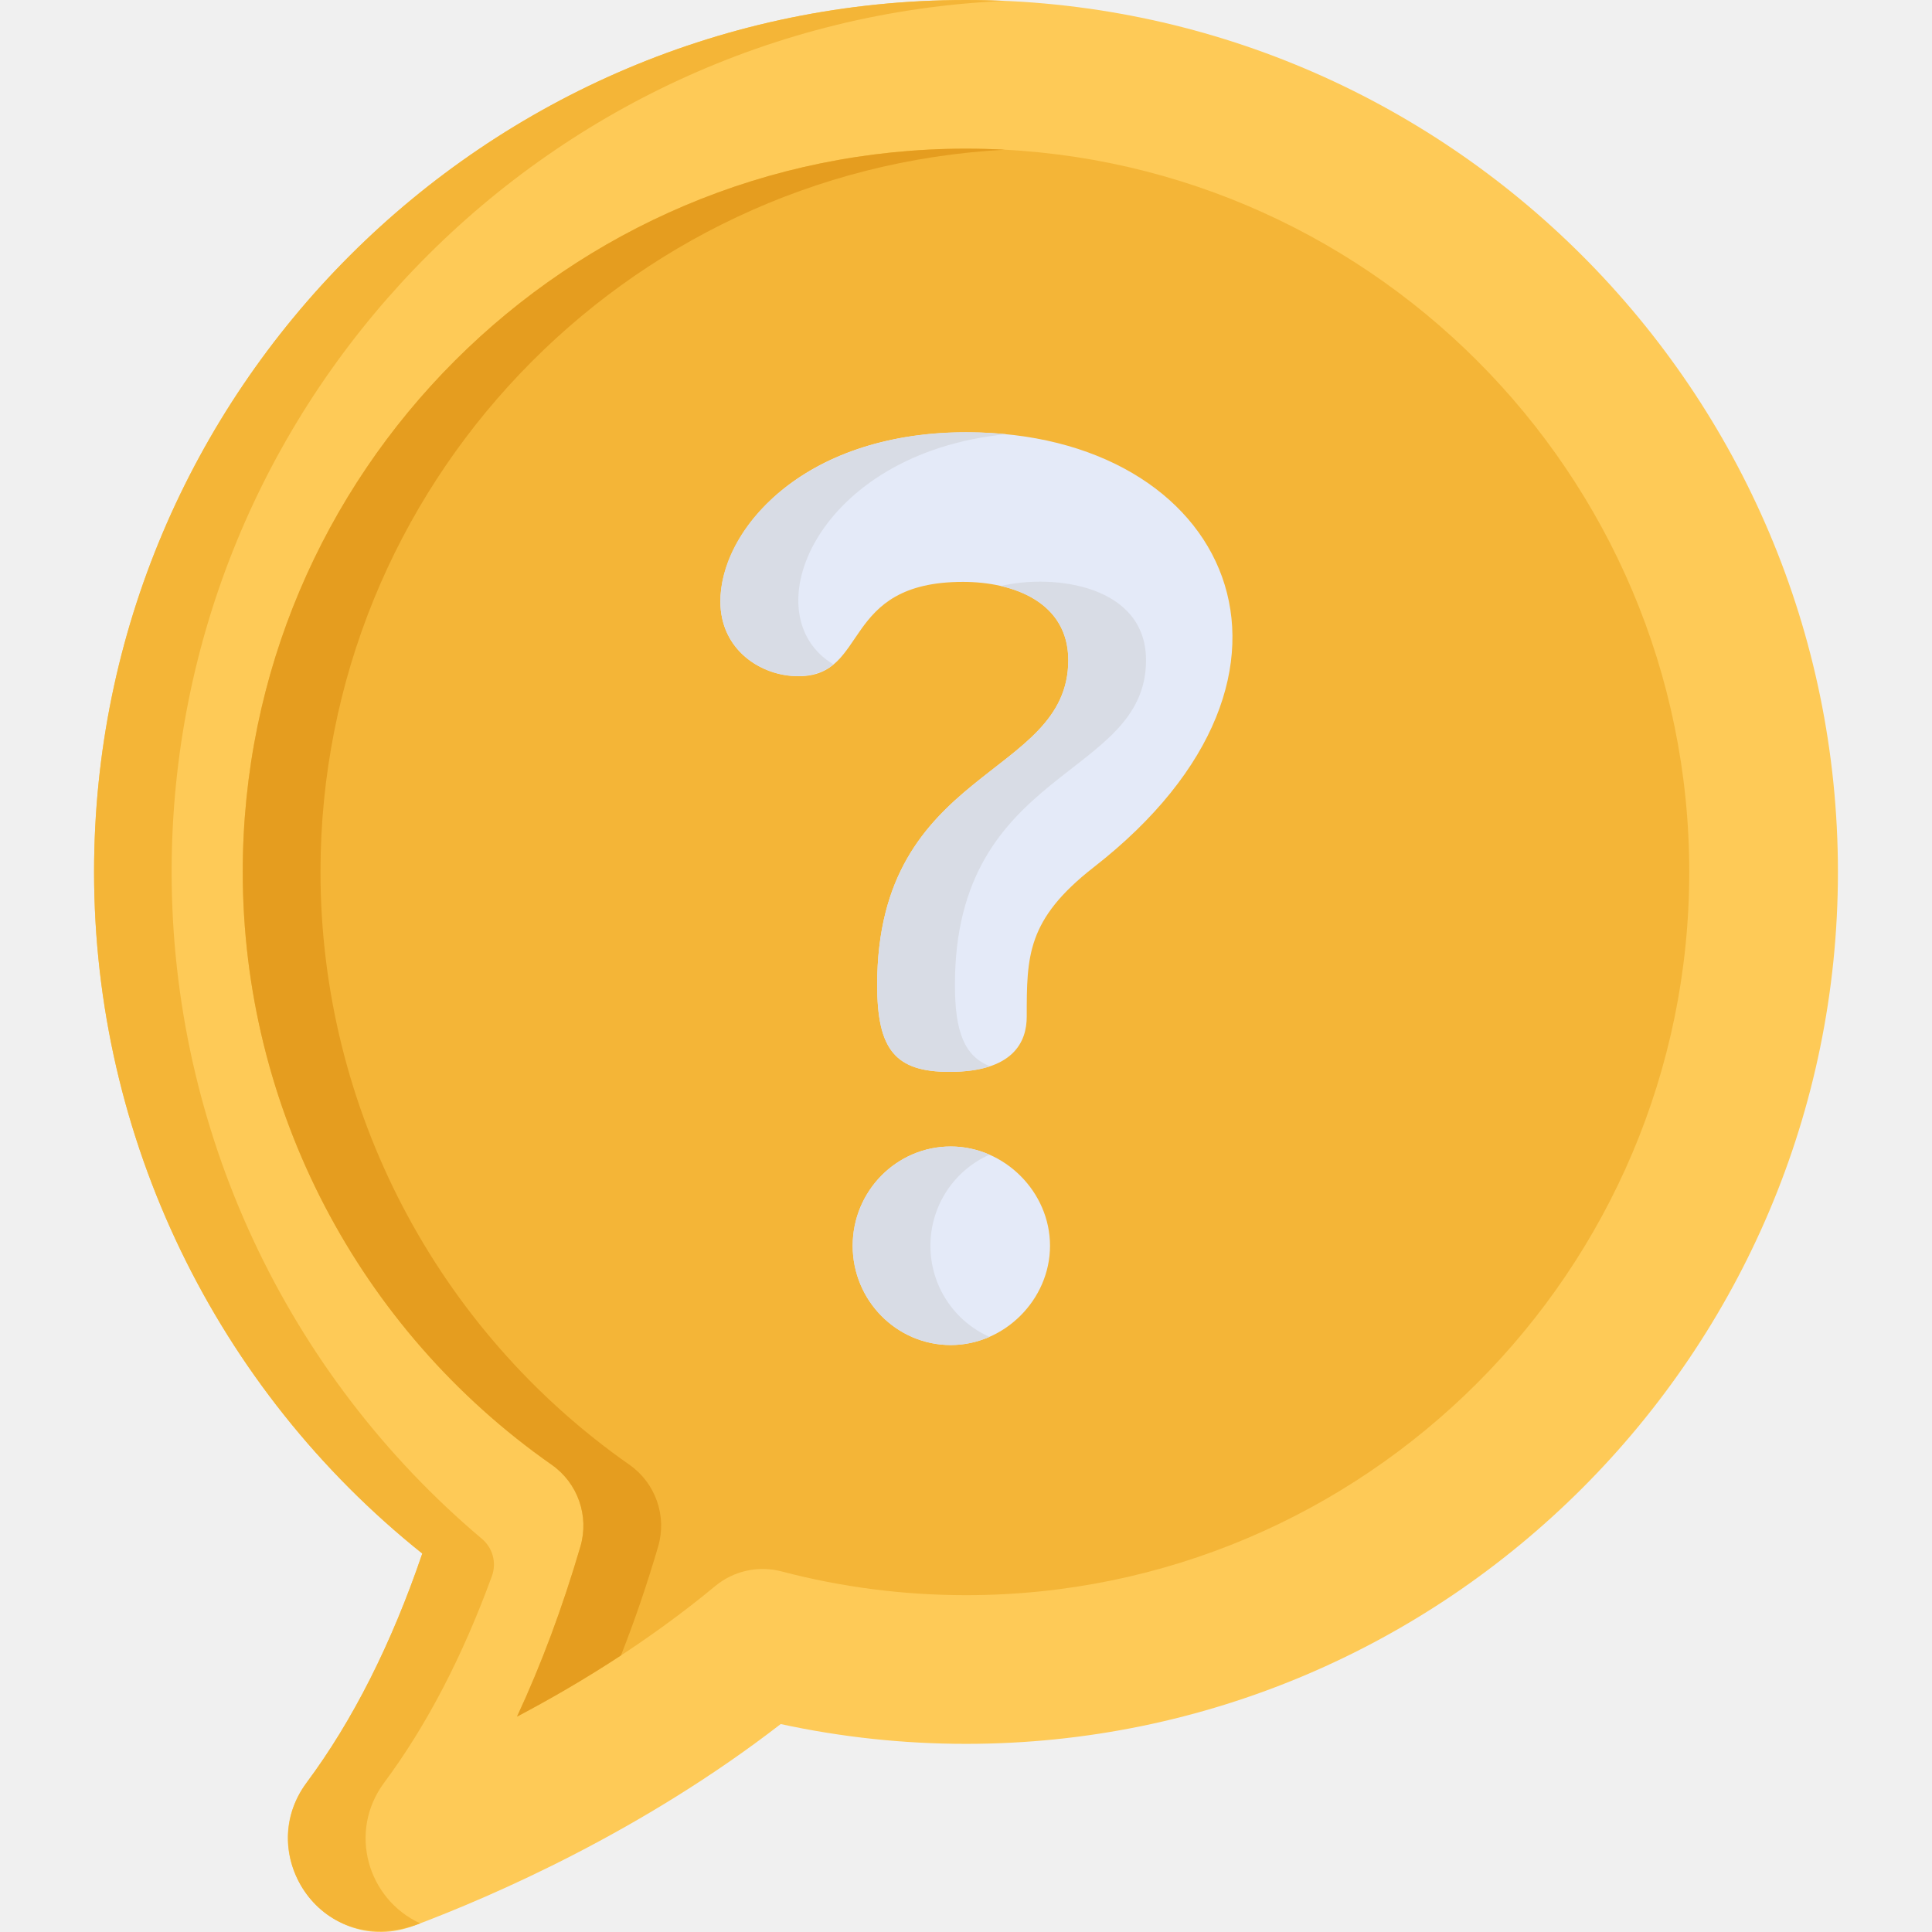
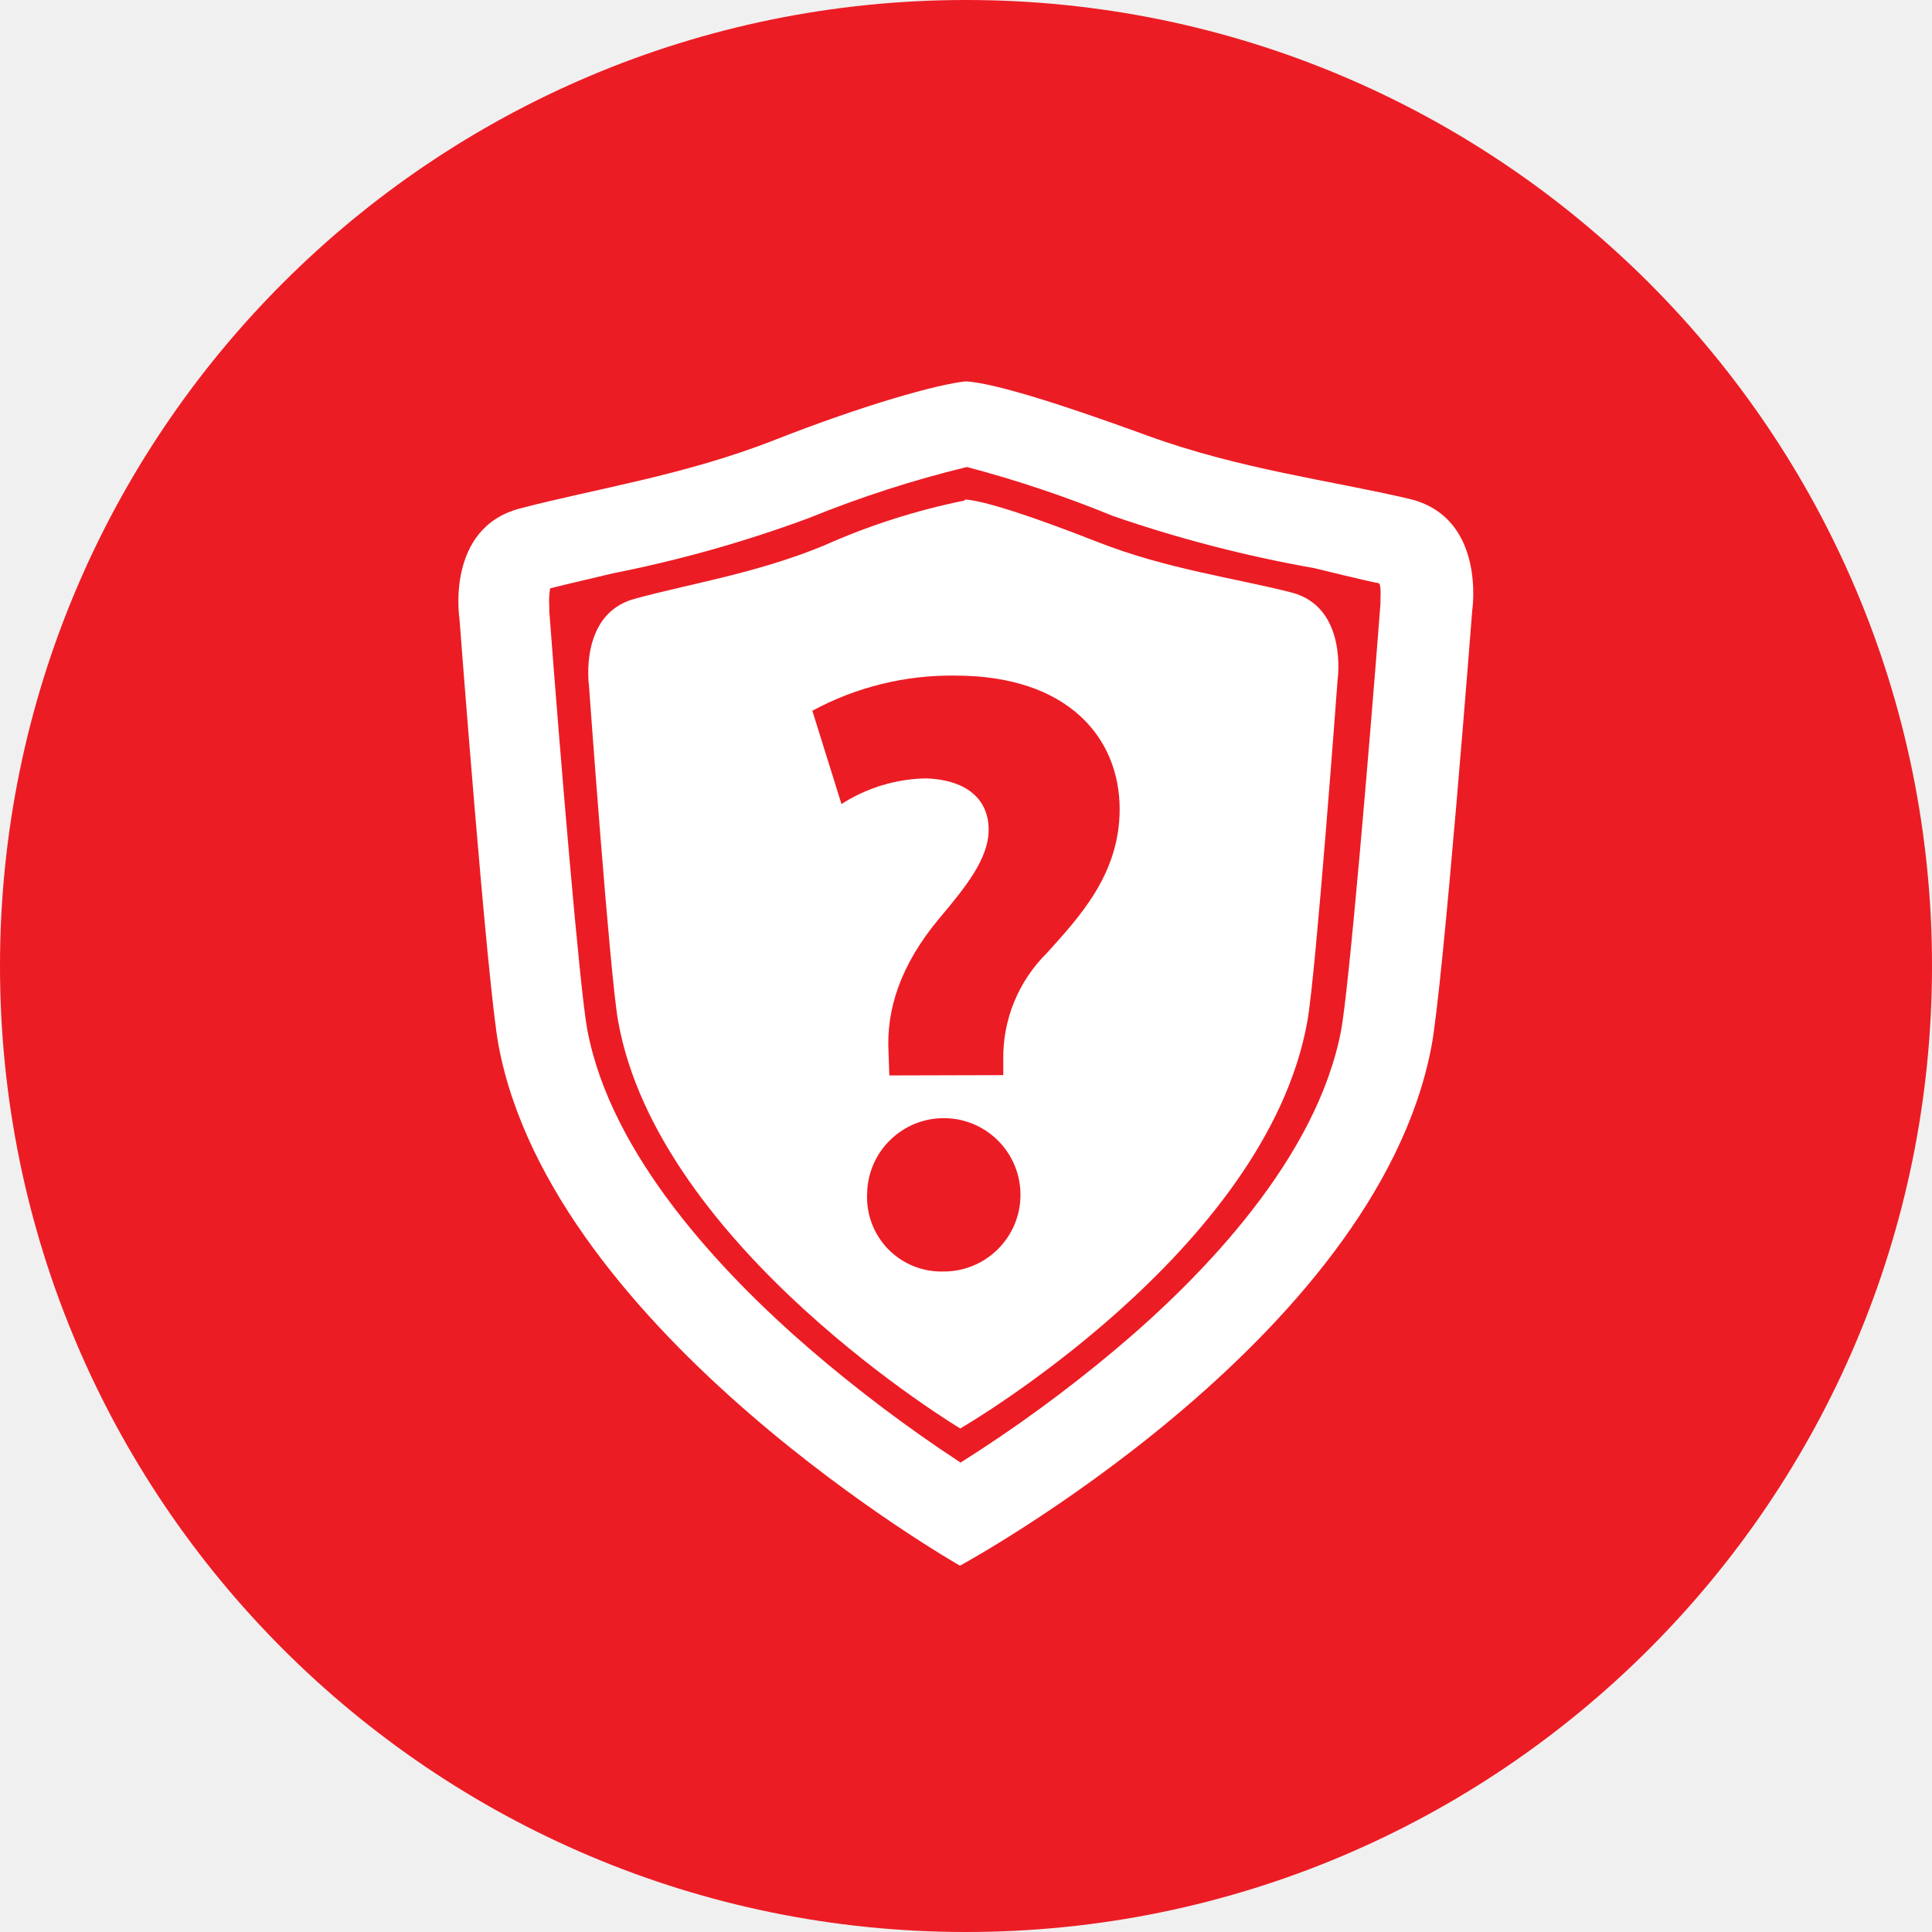
- <svg xmlns="http://www.w3.org/2000/svg" version="1.1" id="Capa_1" x="0px" y="0px" viewBox="0 0 512 512" style="enable-background:new 0 0 512 512;" xml:space="preserve">
-   <path style="fill:#FECA57;" d="M81.275,472.398c12.221-16.433,22.501-36.807,30.635-60.694  c-54.717-43.711-86.98-110.196-86.98-180.635C24.93,103.657,128.588,0,256,0c127.413,0,231.07,103.657,231.07,231.069  c0,127.413-103.657,231.07-231.07,231.07c-16.548,0-33.023-1.762-49.105-5.245c-36.749,28.425-76.118,45.52-97.135,53.426  C86.688,519.004,66.576,492.158,81.275,472.398z" />
-   <path style="fill:#F4B537;" d="M256,39.401c-105.686,0-191.668,85.982-191.668,191.668c0,62.478,30.608,121.212,81.875,157.112  c6.925,4.849,9.984,13.577,7.602,21.688c-4.755,16.195-10.366,31.238-16.793,45.048c16.681-8.792,35.189-20.234,52.527-34.595  c4.892-4.052,11.432-5.495,17.577-3.881c15.889,4.177,32.334,6.296,48.88,6.296c105.686,0,191.669-85.982,191.669-191.669  S361.686,39.401,256,39.401z" />
-   <path style="fill:#E59D1F;" d="M137.016,454.918c8.82-4.648,18.151-10.046,27.549-16.216c3.606-9.154,6.892-18.77,9.846-28.833  c2.382-8.111-0.677-16.839-7.602-21.688c-51.267-35.9-81.875-94.634-81.875-157.113c0-102.23,80.452-186.018,181.367-191.389  C262.89,39.497,259.456,39.4,256,39.4c-105.686,0-191.668,85.982-191.668,191.668c0,62.478,30.608,121.212,81.875,157.113  c6.925,4.849,9.984,13.577,7.602,21.688C149.053,426.064,143.443,441.108,137.016,454.918z" />
-   <path style="fill:#F4B537;" d="M101.828,472.398c11.195-15.053,20.761-33.414,28.541-54.752c1.277-3.502,0.21-7.425-2.639-9.827  c-51.839-43.71-82.246-108.367-82.246-176.75c0-123.967,98.132-225.432,220.792-230.829C262.868,0.09,259.444,0,256,0  C128.588,0,24.93,103.657,24.93,231.069c0,70.439,32.262,136.924,86.979,180.635c-8.134,23.887-18.413,44.261-30.635,60.694  c-14.084,18.932,3.835,47.33,30.09,37.313C97.428,503.325,92.129,485.437,101.828,472.398z" />
-   <g>
-     <path style="fill:#E4EAF8;" d="M251.955,303.831c-14.328,0-25.986,11.802-25.986,26.31c0,14.507,11.657,26.31,25.986,26.31   c14.261,0,26.31-12.049,26.31-26.31C278.265,315.879,266.216,303.831,251.955,303.831z" />
-     <path style="fill:#E4EAF8;" d="M256.174,114.568c-44.523,0-65.267,26.741-65.267,44.814c0,12.872,10.712,19.818,20.791,19.818   c18.687,0,10.958-24.997,43.502-24.997c13.49,0,27.904,5.454,27.904,20.762c0,31.385-50.644,28.16-50.644,86.029   c0,17.244,4.837,23.064,19.168,23.064c16.916,0,20.467-7.952,20.467-14.623c0-16.041,0.001-25.725,17.673-39.543   C356.1,178.301,325.552,114.568,256.174,114.568z" />
-   </g>
-   <g>
-     <path style="fill:#D8DCE5;" d="M246.571,330.141c0-10.793,6.454-20.084,15.658-24.137c-3.175-1.393-6.652-2.173-10.274-2.173   c-14.329,0-25.986,11.802-25.986,26.31c0,14.507,11.657,26.311,25.986,26.311c3.622,0,7.099-0.78,10.274-2.173   C253.025,350.225,246.571,340.933,246.571,330.141z" />
-     <path style="fill:#D8DCE5;" d="M266.647,115.072c-48.52-4.692-75.739,22.721-75.739,44.31c0,17.764,20.791,24.271,29.978,16.699   C199.004,163.048,216.175,120.048,266.647,115.072z" />
-     <path style="fill:#D8DCE5;" d="M253.064,260.993c0-57.844,50.644-54.517,50.644-86.029c0-19.784-24.195-23.008-38.468-19.673   c9.751,2.249,17.866,8.187,17.866,19.673c0,31.386-50.644,28.159-50.644,86.029c0,17.244,4.837,23.064,19.168,23.064   c4.441,0,7.952-0.552,10.729-1.481C255.581,279.922,253.064,273.429,253.064,260.993z" />
-   </g>
-   <g>
- </g>
-   <g>
- </g>
-   <g>
- </g>
-   <g>
- </g>
-   <g>
- </g>
-   <g>
- </g>
-   <g>
- </g>
-   <g>
- </g>
-   <g>
- </g>
-   <g>
- </g>
-   <g>
- </g>
-   <g>
- </g>
-   <g>
- </g>
-   <g>
- </g>
-   <g>
- </g>
+ <svg xmlns="http://www.w3.org/2000/svg" id="Layer_1" data-name="Layer 1" viewBox="0 0 128 128">
+   <defs>
+     <style>.cls-1{fill:#ec1c24;}.cls-2{fill:#fff;}</style>
+   </defs>
+   <circle class="cls-1" cx="64" cy="64" r="64" />
+   <path class="cls-2" d="M421.45,259.39h-.05c-1.84.19-6.66,1.53-12.64,3.88s-11.94,3.24-16.88,4.54-4,7.3-4,7.3,1.84,24.27,2.59,28.27c3.58,19.11,30.57,34.47,30.57,34.47h0s27.51-14.9,31.23-34.36c.79-4.09,2.71-28.94,2.71-28.94s.94-6.17-4.18-7.38-11.21-1.95-17.37-4.2-10.12-3.44-11.93-3.58h-.06Zm9.74,8.92a87.27,87.27,0,0,0,13.32,3.45s3.65.9,4.28,1c0,0,.16,0,.11,1,0,.16,0,.18,0,.36-.73,9.48-2.09,25.53-2.61,28.28-1.6,8.38-9,16.13-14.94,21.12a93.3,93.3,0,0,1-10.27,7.5,96.56,96.56,0,0,1-10-7.53c-5.88-5.08-13.18-12.85-14.73-21.15-.51-2.71-1.82-18.46-2.52-27.75a3.6,3.6,0,0,0,0-.36,4.68,4.68,0,0,1,.06-1.13c1.3-.33,2.7-.64,4.17-1a84.11,84.11,0,0,0,13-3.67,74.44,74.44,0,0,1,10.44-3.37A78.18,78.18,0,0,1,431.19,268.31Z" transform="translate(-357.44 -234.12)" />
+   <path class="cls-2" d="M421.35,267.28h0a44.61,44.61,0,0,0-9.36,3c-4.48,1.84-8.86,2.51-12.53,3.52s-3,5.73-3,5.73,1.37,19.09,1.93,22.23c2.66,15,22.67,27,22.67,27h0s20.3-11.73,23-27c.57-3.19,2-22.61,2-22.61s.7-4.82-3.07-5.78-8.26-1.55-12.8-3.33-7.47-2.72-8.81-2.83h0Z" transform="translate(-357.44 -234.12)" />
+   <path class="cls-1" d="M416.36,305.37l-.05-1.48c-.17-2.89.79-5.84,3.34-8.9,1.82-2.16,3.29-4,3.29-5.9s-1.3-3.29-4.14-3.4a10.69,10.69,0,0,0-5.61,1.7l-1.93-6.18a19.33,19.33,0,0,1,9.47-2.33c7.49,0,10.89,4.14,10.89,8.85,0,4.31-2.67,7.14-4.82,9.53a9.71,9.71,0,0,0-2.89,7.09v1Zm-1.47,7.82a5.08,5.08,0,1,1,5.05,5.17A4.92,4.92,0,0,1,414.89,313.19Z" transform="translate(-357.44 -234.12)" />
</svg>
